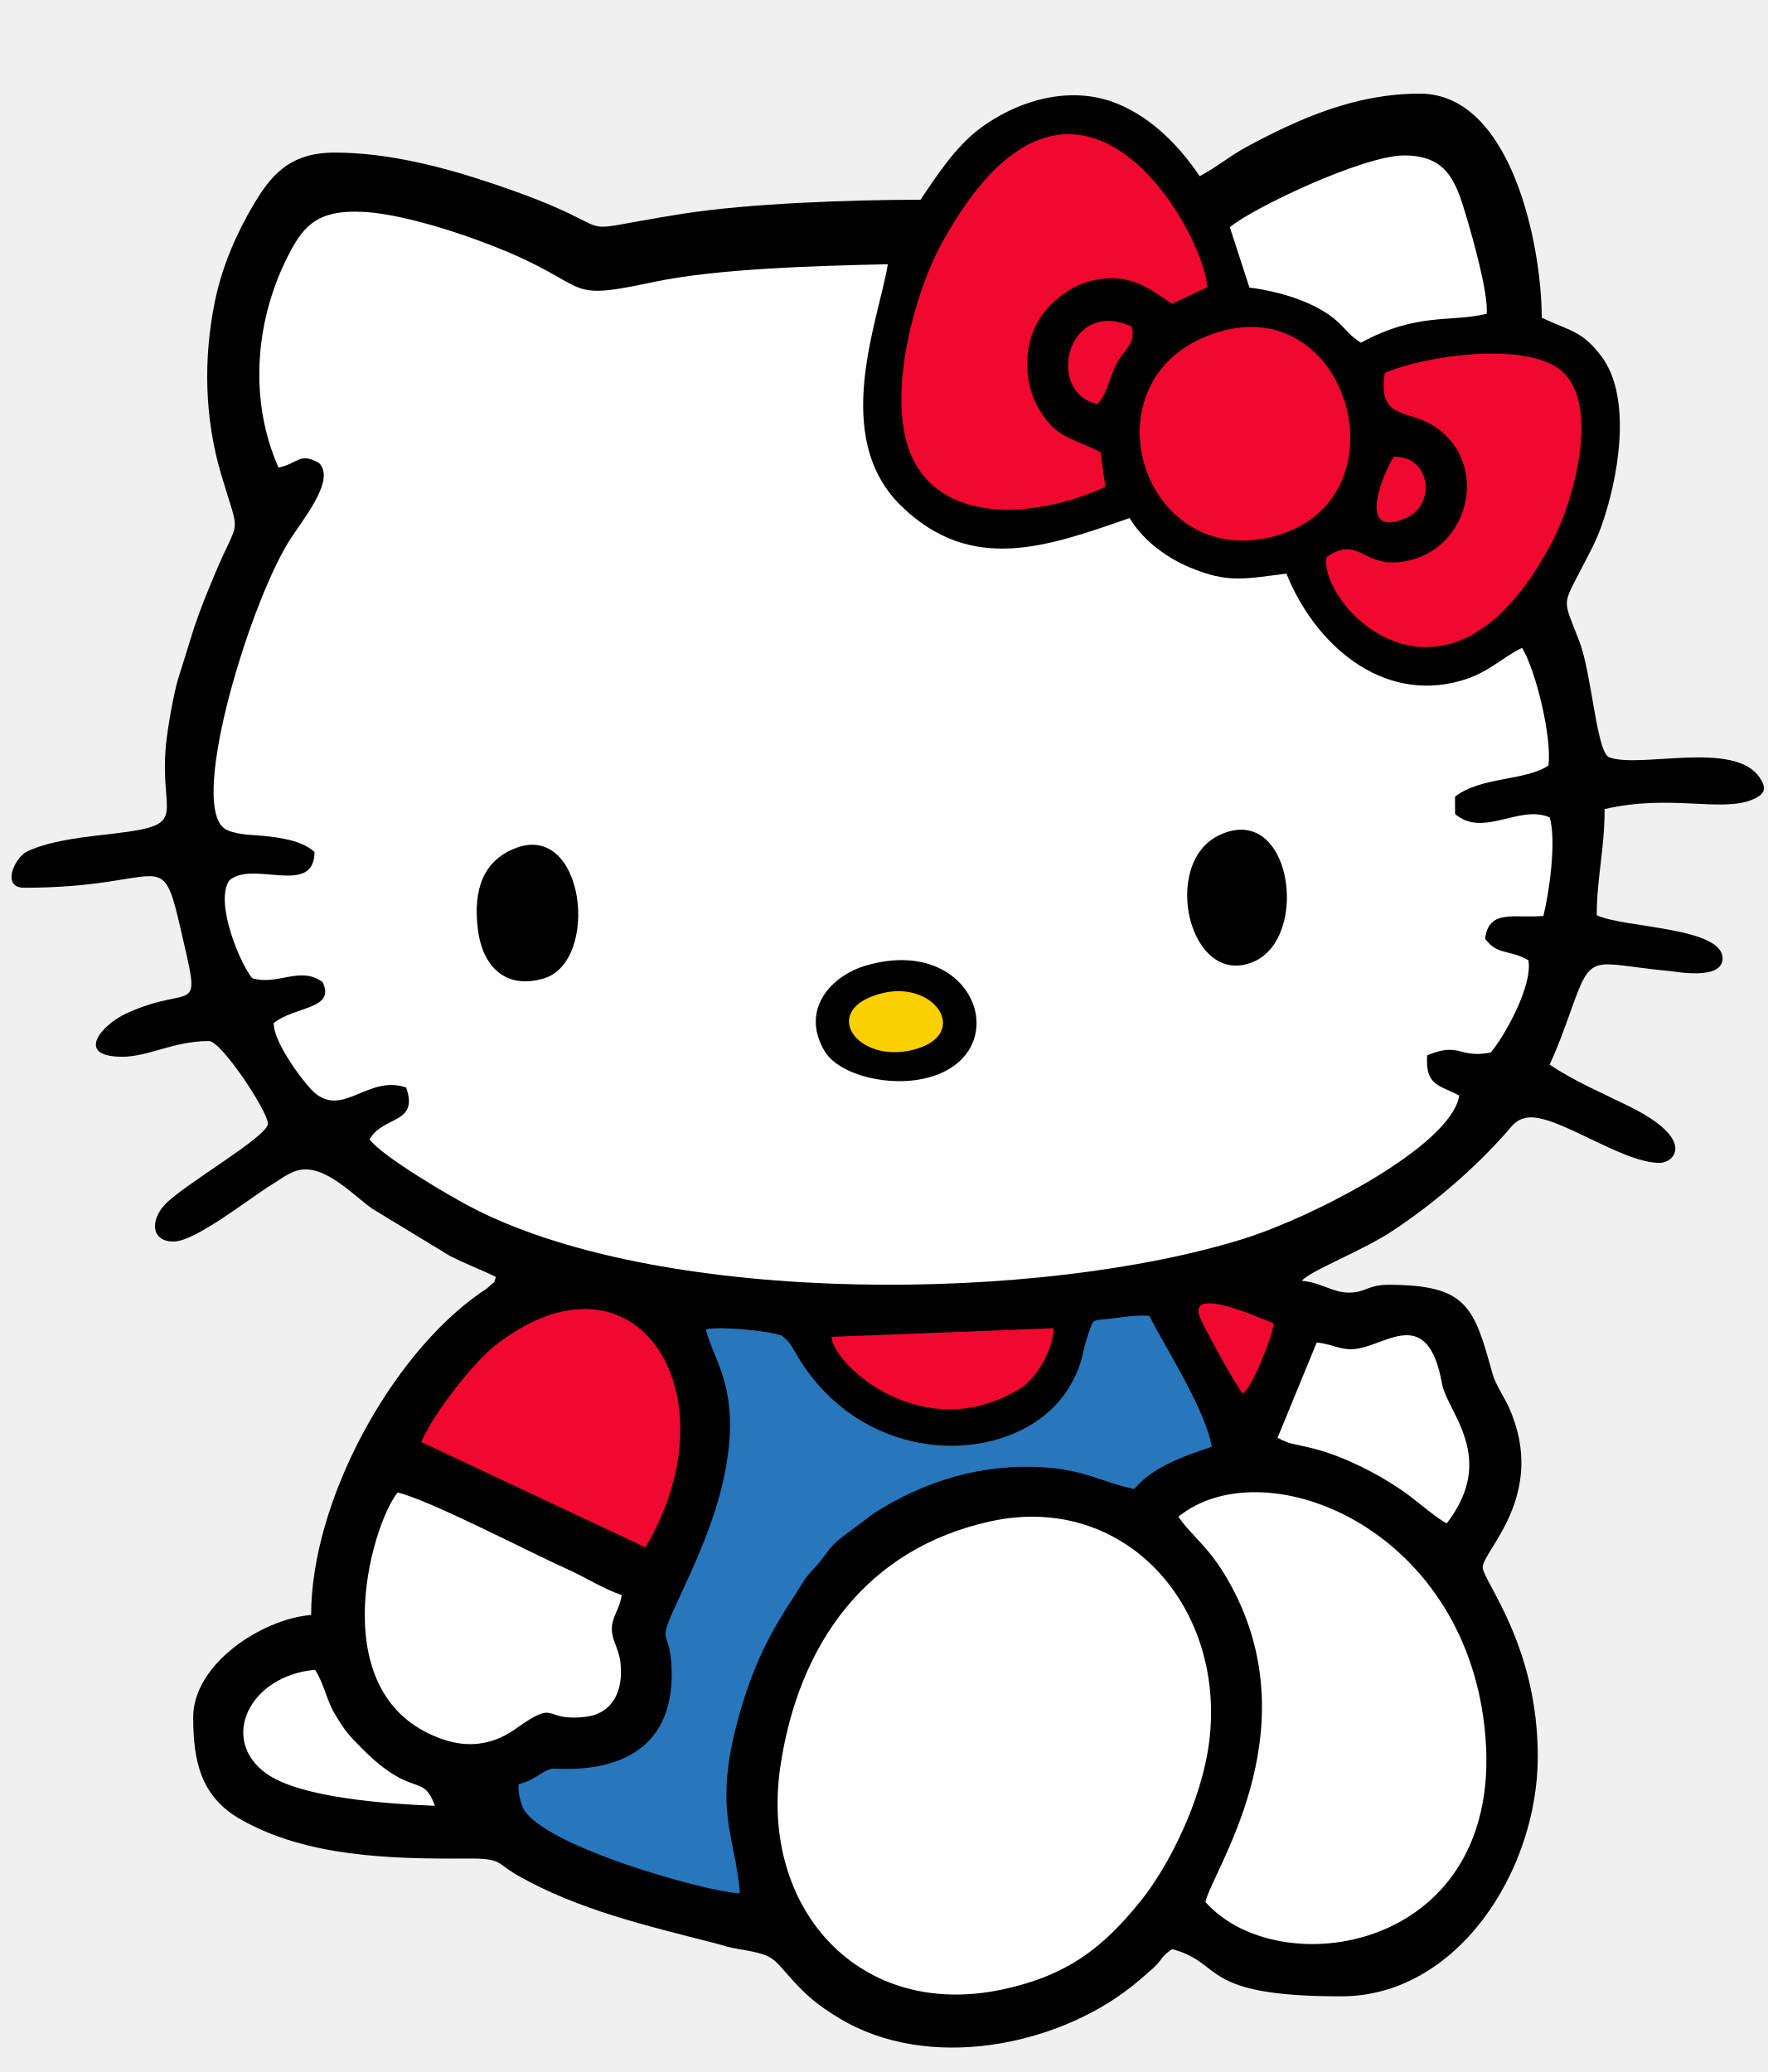
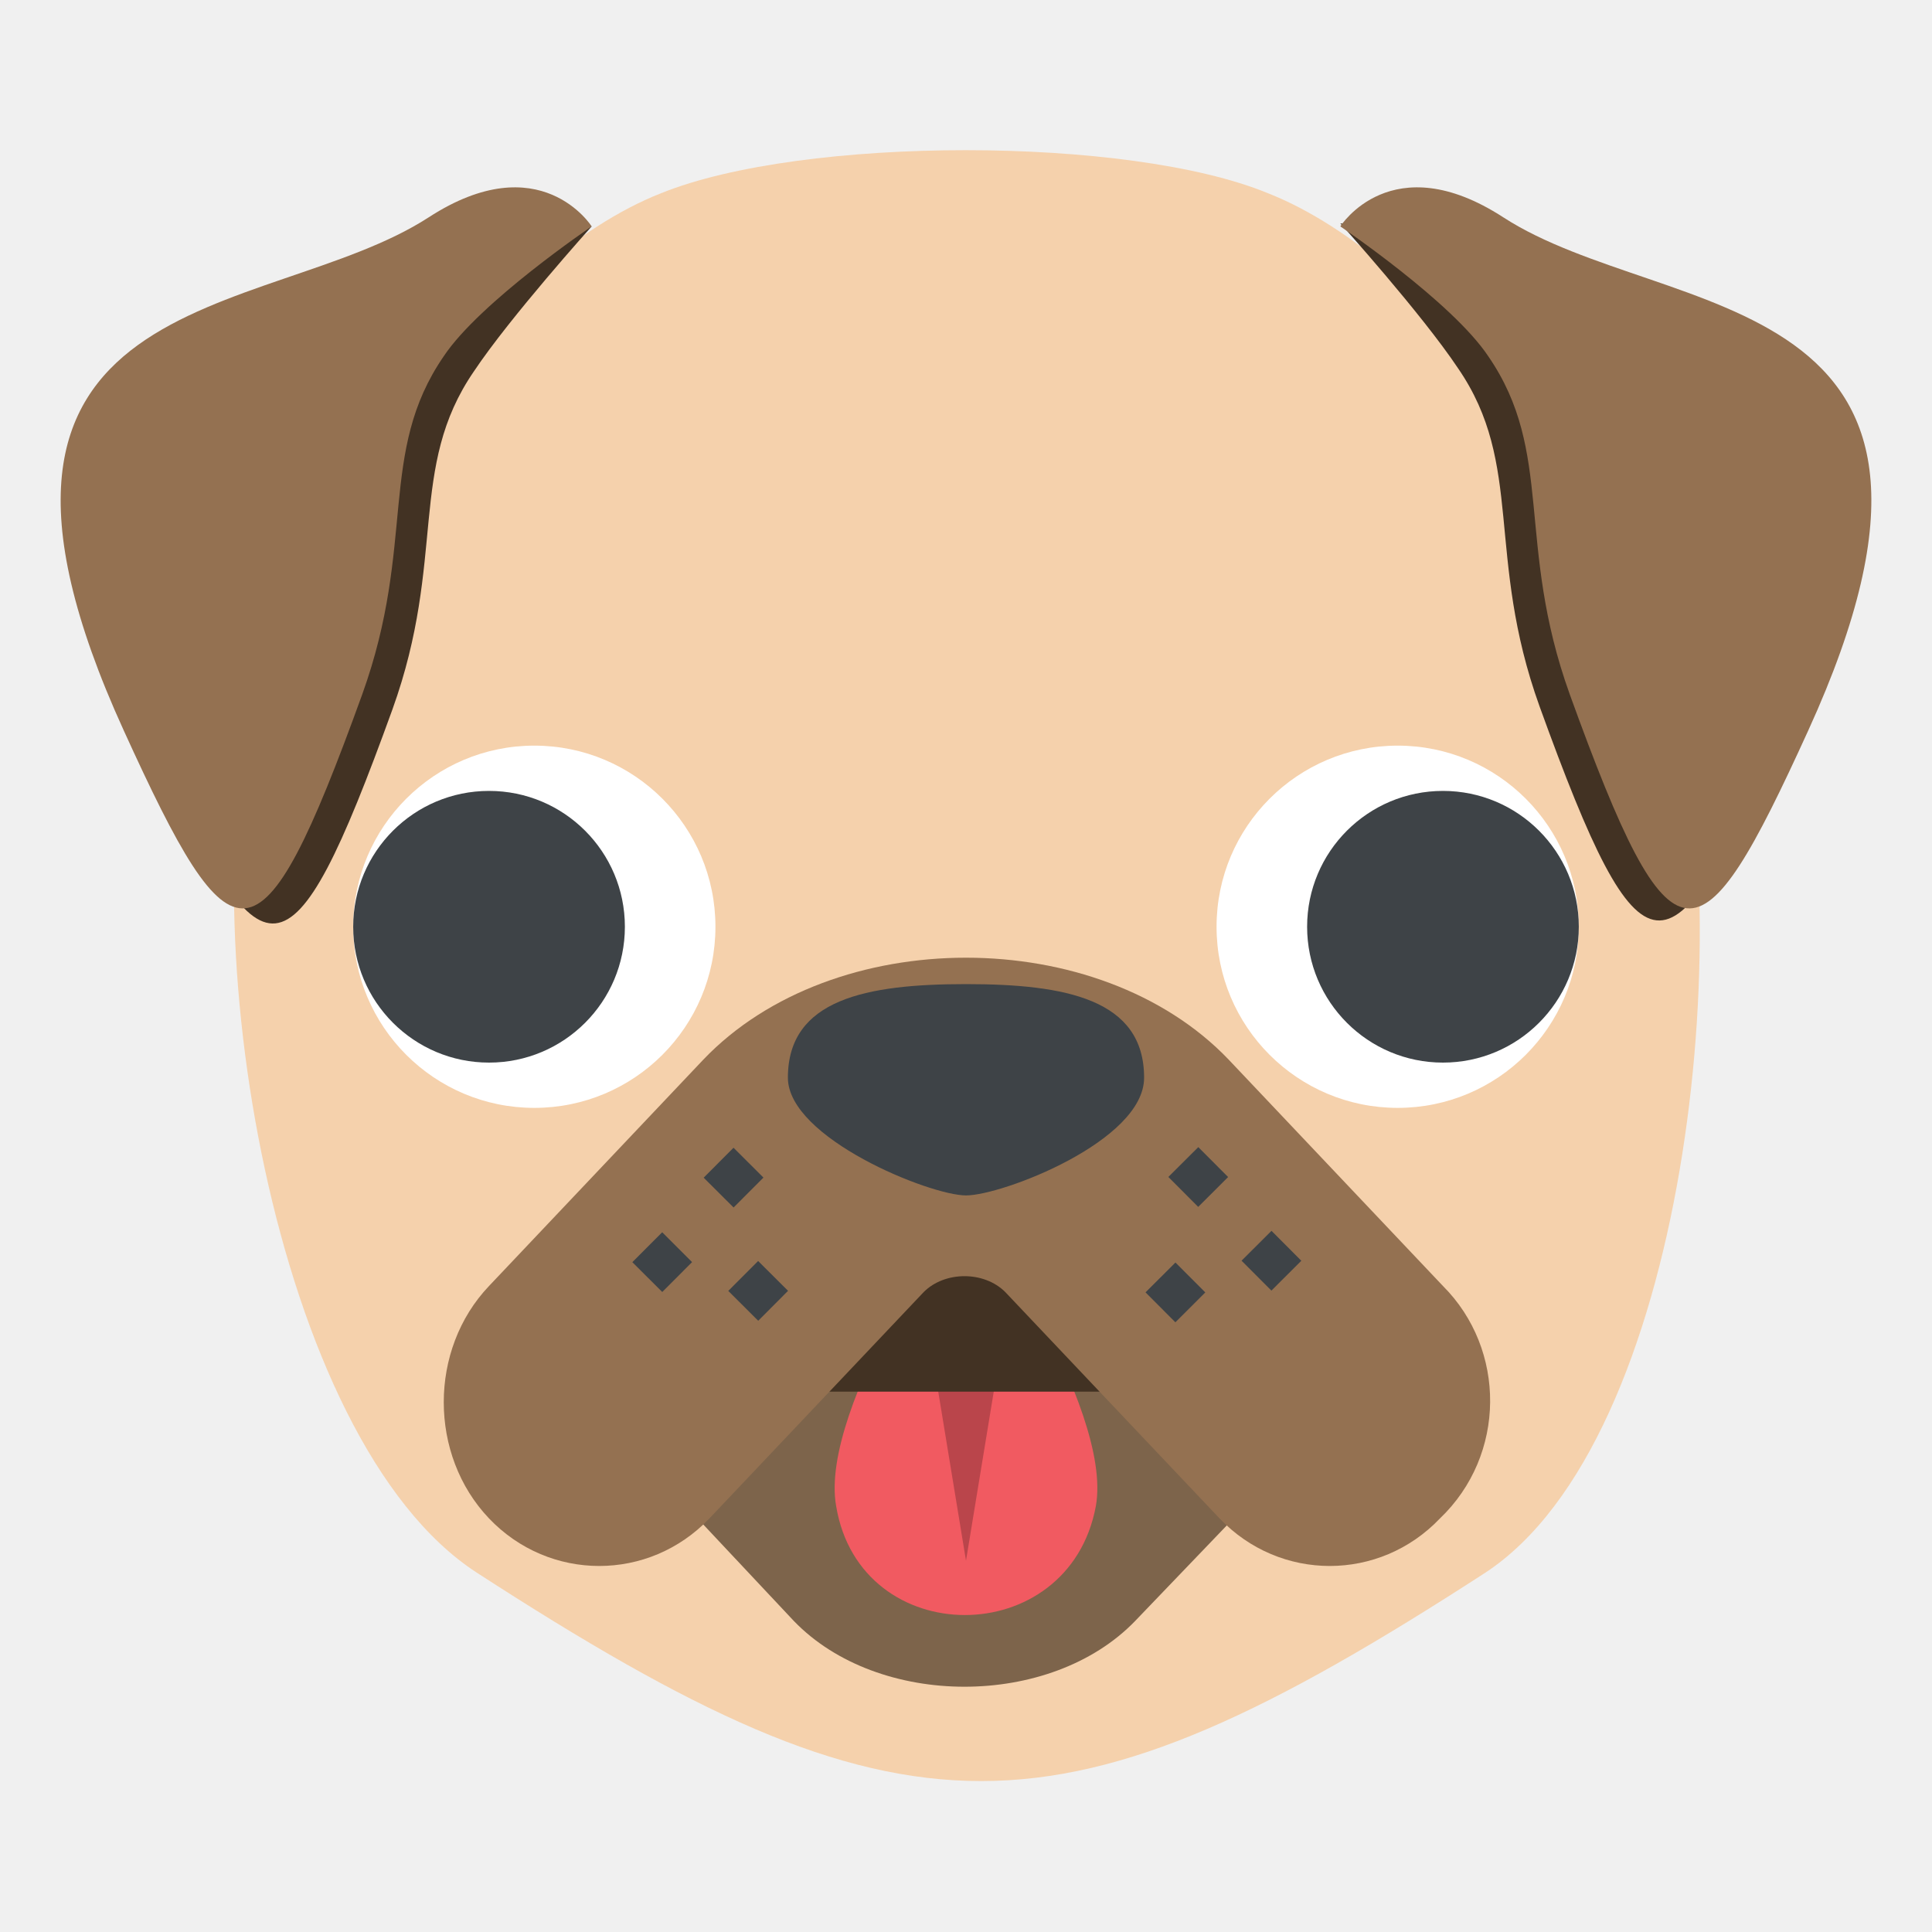
- <svg xmlns="http://www.w3.org/2000/svg" width="148pt" height="173.5pt" viewBox="0 0 148 173.5" version="1.1">
-   <g id="surface1">
-     <path style=" stroke:none;fill-rule:evenodd;fill:rgb(0%,0%,0%);fill-opacity:1;" d="M 77.074 16.727 C 71.301 16.727 62.734 17.023 57.176 17.898 C 45.969 19.656 53.941 19.598 40.988 15.285 C 37.203 14.027 32.566 12.777 28.027 12.777 C 24.234 12.777 22.68 14.691 21.215 17.16 C 19.875 19.418 18.629 22.176 18.012 25.145 C 17.008 29.977 17.117 35.004 18.52 39.734 C 20.16 45.27 20.086 43.02 17.961 48.137 C 17.273 49.793 16.922 50.633 16.301 52.406 L 14.891 56.918 C 14.516 58.223 14.059 60.855 13.914 62.199 C 13.27 68.34 16.023 69.039 9.652 69.785 C 7.527 70.035 4.266 70.332 2.273 71.297 C 1.23 71.805 0.066 74.336 2.02 74.336 C 13.816 74.336 13.469 70.633 15.105 77.707 C 16.926 85.566 16.355 82.211 10.574 84.863 C 8.492 85.816 6.23 88.488 10.25 88.488 C 12.438 88.488 14.543 87.172 17.492 87.172 C 18.539 87.172 22.43 93.066 22.43 94.086 C 22.43 95.191 15.301 99.223 13.77 100.906 C 12.555 102.242 12.672 103.961 14.531 103.961 C 16.379 103.961 20.93 100.297 22.863 99.125 C 23.629 98.66 23.723 98.5 24.539 98.141 C 26.836 97.125 29.348 99.895 31.129 101.188 L 37.68 105.172 C 39.07 105.867 40.207 106.289 41.523 106.922 C 41.25 107.68 41.504 107.191 40.98 107.699 C 40.656 108.016 40.543 108.031 40.223 108.254 C 32.637 113.559 26.051 125.809 26.051 135.23 C 21.871 135.578 16.176 139.367 16.176 143.789 C 16.176 147.504 16.828 150.457 20.137 152.34 C 25.641 155.477 32.578 155.672 39.234 155.625 C 42.074 155.605 41.566 156.035 43.387 157.066 C 48.438 159.926 54.168 161.258 59.809 162.703 C 60.859 162.973 60.816 163.035 61.926 163.219 C 65.289 163.773 64.547 164.02 67.109 166.59 C 68.117 167.602 69.016 168.238 70.289 169.008 C 77.723 173.496 88.402 171.336 94.715 166.367 C 95.375 165.848 95.93 165.355 96.492 164.855 C 97.402 164.047 97.105 163.906 98.141 163.211 C 102.574 164.395 100.285 167.164 112.297 167.164 C 121.996 167.164 128.754 156.688 128.754 147.082 C 128.754 137.863 124.289 132.551 124.145 131.281 C 124 129.996 129.641 125.246 126.352 117.883 C 125.934 116.945 125.238 116 124.957 115 C 123.418 109.457 122.859 107.582 116.246 107.582 C 114.527 107.582 114.34 108.238 112.953 108.238 C 111.559 108.238 110.617 107.387 109.004 107.25 C 109.59 106.453 114.09 104.738 116.641 103.039 C 120.121 100.719 123.391 97.91 126.164 94.785 C 126.602 94.293 126.934 93.727 127.859 93.586 C 130.277 93.219 135.742 97.375 138.961 97.375 C 140.176 97.375 142.062 95.441 136.438 92.656 C 134.16 91.531 131.816 90.535 129.742 89.148 C 130.352 87.883 130.988 86.141 131.512 84.66 C 133.324 79.551 133.168 80.695 139.844 81.316 C 140.285 81.359 144.227 82.109 144.227 80.258 C 144.227 77.617 135.934 77.711 133.691 76.637 C 133.691 73.543 134.352 71.109 134.352 67.75 C 139.855 66.469 144.117 68.051 146.723 66.953 C 147.691 66.547 148.02 66.086 147.297 65.059 C 145.133 61.984 137.289 64.371 134.738 63.414 C 133.672 63.012 133.297 56.496 132.242 53.73 C 130.84 50.039 130.754 50.855 132.488 47.457 C 133.121 46.223 133.598 45.398 134.066 44.098 C 135.434 40.316 136.75 33.391 134.082 29.836 C 132.453 27.668 131.43 27.727 129.086 26.602 C 129.086 20.664 126.59 7.84 118.879 7.84 C 113.457 7.84 108.812 9.926 104.504 12.227 C 102.957 13.051 101.961 13.949 100.445 14.754 C 98.785 12.273 96.5 9.918 93.641 8.719 C 89.48 6.973 84.938 8.57 82.004 10.793 C 79.984 12.324 78.453 14.668 77.074 16.727 Z M 77.074 16.727 " />
-     <path style=" stroke:none;fill-rule:evenodd;fill:rgb(99.609%,99.609%,99.609%);fill-opacity:1;" d="M 23.32 39.156 C 24.965 38.809 25.078 37.84 26.711 38.77 C 28.18 40.215 25.195 43.68 24.133 45.422 C 20.75 50.957 15.574 68.004 19.016 69.508 C 20.043 69.957 21.262 69.895 22.426 70.031 C 24.082 70.227 25.395 70.516 26.332 71.332 C 26.312 75.129 21.148 71.977 19.191 73.73 C 17.961 75.547 20.074 80.652 21.113 81.906 C 23.188 82.57 25.16 80.848 27.008 82.234 C 28.125 84.539 24.688 84.238 22.918 85.664 C 22.875 87.344 25.605 90.875 26.336 91.5 C 28.742 93.566 30.875 89.969 34.008 91.066 C 35.082 94.141 32.117 93.387 30.941 95.402 C 31.906 96.766 37.703 100.215 39.895 101.316 C 56.031 109.402 87.129 109.051 104.156 103.719 C 109.953 101.906 121.527 95.93 122.176 91.738 C 120.527 90.832 119.324 90.965 119.492 88.367 C 122.285 87.219 122.078 88.645 124.805 88.141 C 125.914 86.871 128.371 82.512 127.965 80.402 C 126.309 79.461 125.418 80.027 124.344 78.613 C 124.641 76.074 126.816 76.918 129.223 76.695 C 129.684 74.918 130.352 70.352 129.742 68.441 C 127.219 67.34 124.191 70.18 121.832 68.164 L 121.824 66.711 C 123.992 65.02 127.641 65.418 129.645 64.105 C 129.969 61.777 128.562 56.035 127.438 54.254 C 125.855 54.973 124.676 56.328 122.324 57 C 115.668 58.906 110.07 53.922 107.711 48.035 C 104.223 48.457 102.852 48.867 99.625 47.516 C 97.297 46.539 95.516 44.961 94.582 43.379 C 87.75 45.746 81.367 48.113 75.461 42.371 C 69.516 36.586 73.551 26.898 74.336 22.125 C 68.512 22.262 60.078 22.469 54.668 23.625 C 46.145 25.449 50.43 23.707 38.859 19.711 C 36.527 18.906 32.945 17.855 30.332 17.738 C 26.391 17.562 25.273 19.039 23.918 21.828 C 21.305 27.203 20.895 33.688 23.32 39.156 Z M 23.32 39.156 " />
-     <path style=" stroke:none;fill-rule:evenodd;fill:rgb(99.609%,99.609%,99.609%);fill-opacity:1;" d="M 82.891 127.398 C 72.504 129.695 66.855 137.676 65.336 147.926 C 63.582 159.75 71.902 169.219 84.043 166.566 C 89.426 165.391 92.363 163.066 95.473 159.223 C 97.871 156.258 100.594 150.812 101.23 145.945 C 102.715 134.566 94.184 124.906 82.891 127.398 Z M 82.891 127.398 " />
-     <path style=" stroke:none;fill-rule:evenodd;fill:rgb(15.697%,46.263%,73.631%);fill-opacity:1;" d="M 65.457 111.836 C 64.32 111.43 60.41 111.051 59.105 111.309 C 59.633 113.828 62.133 116.254 60.672 123.434 C 59.863 127.391 58.227 130.859 56.668 134.23 C 54.898 138.059 56.133 136.105 56.234 139.848 C 56.492 149.391 46.695 148 46.203 148.105 C 45.355 148.285 44.867 149.035 43.41 149.406 C 43.383 150.066 43.547 150.832 43.785 151.387 C 45.379 154.594 59.273 158.461 61.949 158.535 C 61.59 153.598 59.477 151.445 62.172 142.66 C 63.27 139.07 64.578 136.562 66.539 133.59 C 66.844 133.129 67.172 132.551 67.438 132.18 C 67.879 131.57 68 131.555 68.504 130.949 C 69.305 129.984 69.473 129.492 70.535 128.691 L 73.168 126.715 C 77.406 124.016 82.254 122.492 87.598 122.883 C 90.93 123.129 92.387 124.152 94.965 124.684 C 96.441 122.91 98.867 122.02 101.453 121.145 C 100.996 118.152 97.504 112.715 96.227 110.176 C 95.203 110.125 94.355 110.23 93.34 110.371 C 91.461 110.625 91.605 110.301 91.184 111.5 C 90.484 113.477 90.781 114.008 89.551 116.105 C 85.68 122.699 72.906 123.461 66.918 113.797 C 66.289 112.785 66.262 112.488 65.457 111.836 Z M 65.457 111.836 " />
-     <path style=" stroke:none;fill-rule:evenodd;fill:rgb(99.609%,99.609%,99.609%);fill-opacity:1;" d="M 98.66 127.004 C 99.949 128.859 101.484 129.629 103.355 133.309 C 109.504 145.402 101.473 156.727 100.926 159.262 C 107.289 166.461 126.98 163.27 124.184 143.754 C 121.852 127.477 105.625 121.359 98.66 127.004 Z M 98.66 127.004 " />
-     <path style=" stroke:none;fill-rule:evenodd;fill:rgb(94.531%,3.137%,18.042%);fill-opacity:1;" d="M 92.547 40.77 L 92.152 37.875 C 89.531 36.551 88.508 36.688 87.066 34.379 C 85.809 32.367 85.645 29.496 86.688 27.316 C 87.465 25.695 89.363 23.977 91.406 23.5 C 94.648 22.75 96.258 24.223 98.141 25.434 L 101.082 24.055 C 100.855 19.473 90.016 -0.094 78.809 20.449 C 76.609 24.477 74.031 33.473 76.43 38.422 C 79.125 43.988 86.988 43.324 92.547 40.77 Z M 92.547 40.77 " />
-     <path style=" stroke:none;fill-rule:evenodd;fill:rgb(99.609%,99.609%,99.609%);fill-opacity:1;" d="M 52.055 133.562 C 50.52 133.055 49.156 132.141 47.613 131.449 C 44.031 129.832 36.023 125.633 33.293 124.977 C 31.059 127.715 26.855 142.387 37.301 145.715 C 39.613 146.453 41.605 145.883 43.16 144.773 C 46.836 142.156 45.301 144.219 49.07 143.754 C 51.273 143.48 52.211 141.605 51.953 139.242 C 51.828 138.098 51.27 137.41 51.23 136.504 C 51.184 135.414 51.859 134.852 52.055 133.562 Z M 52.055 133.562 " />
-     <path style=" stroke:none;fill-rule:evenodd;fill:rgb(94.531%,3.137%,18.042%);fill-opacity:1;" d="M 115.941 31.238 C 115.309 35.277 117.961 34.195 120.23 35.785 C 124.629 38.859 123.055 45.48 118.336 46.836 C 114.117 48.047 114.004 44.598 111.051 46.664 C 110.48 50.938 121.441 62.02 130.102 45.078 C 131.75 41.848 133.965 33.992 130.816 31.117 C 127.969 28.516 119.242 29.766 115.941 31.238 Z M 115.941 31.238 " />
-     <path style=" stroke:none;fill-rule:evenodd;fill:rgb(94.531%,3.137%,18.042%);fill-opacity:1;" d="M 35.277 120.75 L 54.039 129.57 C 61.688 116.691 53.199 103.438 41.395 112.715 C 39.727 114.027 36.305 118.281 35.277 120.75 Z M 35.277 120.75 " />
-     <path style=" stroke:none;fill-rule:evenodd;fill:rgb(94.531%,3.137%,18.042%);fill-opacity:1;" d="M 101.602 27.934 C 90.543 31.727 95.59 48.039 106.855 44.859 C 117.918 41.734 112.941 24.043 101.602 27.934 Z M 101.602 27.934 " />
-     <path style=" stroke:none;fill-rule:evenodd;fill:rgb(99.609%,99.609%,99.609%);fill-opacity:1;" d="M 102.973 19.031 L 104.613 24.082 C 107.188 24.402 110.254 25.34 111.98 26.922 C 112.848 27.719 112.891 28.008 113.941 28.699 C 118.719 26.117 121.395 27.027 124.48 26.273 C 124.621 24.547 123.305 19.918 122.766 18.105 C 121.898 15.191 121.152 13.016 117.562 13.016 C 114.109 13.016 104.711 17.504 102.973 19.031 Z M 102.973 19.031 " />
-     <path style=" stroke:none;fill-rule:evenodd;fill:rgb(99.609%,99.609%,99.609%);fill-opacity:1;" d="M 110.246 112.414 L 106.961 120.406 C 107.066 120.469 107.188 120.438 107.23 120.539 L 107.961 120.836 C 108.016 120.852 108.91 121.051 109.035 121.078 C 109.844 121.254 110.383 121.391 111.082 121.621 C 113.441 122.402 116.098 123.82 118.004 125.246 C 118.562 125.66 120.633 127.395 121.141 127.551 C 125.387 122.02 121.172 118.285 120.734 115.852 C 119.594 109.531 116.375 112.367 113.875 112.891 C 112.379 113.207 111.746 112.566 110.246 112.414 Z M 110.246 112.414 " />
-     <path style=" stroke:none;fill-rule:evenodd;fill:rgb(0%,0%,0%);fill-opacity:1;" d="M 72.551 80.836 C 69.613 81.68 66.992 84.5 69.023 87.988 C 70.207 90.02 74.547 91.129 77.836 90.199 C 85.078 88.152 81.715 78.207 72.551 80.836 Z M 72.551 80.836 " />
-     <path style=" stroke:none;fill-rule:evenodd;fill:rgb(94.531%,3.137%,18.042%);fill-opacity:1;" d="M 69.613 111.938 C 69.777 114.324 77.375 121.211 85.426 116.258 C 86.641 115.508 88.105 113.359 88.215 111.215 Z M 69.613 111.938 " />
-     <path style=" stroke:none;fill-rule:evenodd;fill:rgb(99.609%,99.609%,99.609%);fill-opacity:1;" d="M 36.418 151.211 C 35.363 148.348 34.598 150.711 30.328 146.43 C 29.219 145.316 28.902 144.977 28.008 143.477 C 27.328 142.328 27.125 140.965 26.379 139.82 C 20.816 140.328 18.344 145.699 22.316 148.52 C 25.168 150.543 32.328 151.047 36.418 151.211 Z M 36.418 151.211 " />
-     <path style=" stroke:none;fill-rule:evenodd;fill:rgb(0%,0%,0%);fill-opacity:1;" d="M 43.008 71.082 C 40.539 72.121 39.586 74.371 40.012 77.832 C 40.363 80.73 42.168 82.914 45.516 81.934 C 50.285 80.539 48.977 68.574 43.008 71.082 Z M 43.008 71.082 " />
-     <path style=" stroke:none;fill-rule:evenodd;fill:rgb(0%,0%,0%);fill-opacity:1;" d="M 102.074 69.938 C 97.121 72.293 99.598 82.855 104.98 80.52 C 109.734 78.457 108.113 67.066 102.074 69.938 Z M 102.074 69.938 " />
-     <path style=" stroke:none;fill-rule:evenodd;fill:rgb(98.047%,81.639%,0%);fill-opacity:1;" d="M 73.875 83.164 C 68.504 84.488 71.707 89.164 76.523 87.887 C 81.289 86.625 78.316 82.07 73.875 83.164 Z M 73.875 83.164 " />
-     <path style=" stroke:none;fill-rule:evenodd;fill:rgb(94.531%,3.137%,18.042%);fill-opacity:1;" d="M 104.066 116.691 C 104.898 116.047 106.445 112.137 106.664 110.832 C 105.621 110.434 99.582 107.652 100.418 110.188 C 100.645 110.879 103.605 116.285 104.066 116.691 Z M 104.066 116.691 " />
-     <path style=" stroke:none;fill-rule:evenodd;fill:rgb(94.531%,3.137%,18.042%);fill-opacity:1;" d="M 91.887 33.828 C 92.707 32.973 92.801 31.898 93.359 30.711 C 94.109 29.117 95.086 28.973 94.773 27.352 C 89.277 24.859 87.504 32.922 91.887 33.828 Z M 91.887 33.828 " />
-     <path style=" stroke:none;fill-rule:evenodd;fill:rgb(94.531%,3.137%,18.042%);fill-opacity:1;" d="M 116.699 38.25 C 115.891 39.461 113.469 45.09 117.582 43.441 C 120.359 42.324 119.781 38.133 116.699 38.25 Z M 116.699 38.25 " />
+ <svg xmlns="http://www.w3.org/2000/svg" width="64px" height="64px" viewBox="0 0 64 64" aria-hidden="true" role="img" class="iconify iconify--emojione" preserveAspectRatio="xMidYMid meet">
+   <path d="M15.8 52.1C9 47.7 6.3 30.6 8.5 22.9c1.6-5.8 7.8-14.3 13.4-16.5c4.7-1.9 15.5-1.9 20.1 0c5.6 2.2 11.8 10.7 13.4 16.5c2.2 7.8.5 24.8-6.2 29.2c-14.2 9.2-19.2 9.2-33.4 0" fill="#f5d1ac" />
+   <path d="M5.1 24.7c3.6 7.9 4.5 8.2 7.9-1.2c1.8-5 .5-8 2.7-11.2c1.2-1.8 3.9-4.8 3.9-4.8S-1.7 9.7 5.1 24.7" fill="#423223" />
+   <path d="M14.2 7.2c-5.4 3.5-16.9 2.1-10.1 17c3.6 7.9 4.5 8.2 7.9-1.2c1.8-5 .5-8 2.7-11.2c1.2-1.8 4.9-4.3 4.9-4.3s-1.7-2.7-5.4-.3" fill="#947151" />
+   <path d="M58.9 24.6c-3.6 7.9-4.5 8.2-7.9-1.2c-1.8-5-.5-8-2.7-11.2c-1.2-1.8-3.9-4.8-3.9-4.8s21.3 2.3 14.5 17.2" fill="#423223" />
+   <path d="M49.8 7.2c5.4 3.5 16.9 2.1 10.1 17c-3.6 7.9-4.5 8.2-7.9-1.2c-1.8-5-.5-8-2.7-11.2c-1.2-1.8-4.9-4.3-4.9-4.3s1.7-2.7 5.4-.3" fill="#947151" />
+   <circle cx="17.7" cy="30.7" fill="#fff" r="6" />
+   <circle cx="16.2" cy="30.7" fill="#3e4347" r="4.5" />
+   <circle cx="46.3" cy="30.7" fill="#fff" r="6" />
+   <circle cx="47.8" cy="30.7" fill="#3e4347" r="4.5" />
+   <path d="M21.7 48.8l4.6 4.9c2.8 2.9 8.5 2.9 11.3 0l4.7-4.9l-4.8-5h-11l-4.8 5" fill="#7d644b" />
+   <path d="M32 39.6s-4.9 7-4.3 10.3c.8 4.8 7.7 4.8 8.6 0c.6-3.3-4.3-10.3-4.3-10.3" fill="#f15a61" />
+   <path d="M32 51.7l1.1-6.7h-2.2l1.1 6.7" fill="#ba454b" />
+   <path fill="#423223" d="M27 41.5h10v4.6H27z" />
+   <path d="M47.8 42.6l-7.1-7.5c-4.3-4.5-13.1-4.5-17.4 0l-7.1 7.5c-2 2.1-2 5.6 0 7.7c2 2.1 5.3 2.1 7.3 0l7.1-7.5c.7-.7 2-.7 2.7 0l7.1 7.5c2 2.1 5.3 2.1 7.3 0c2.2-2.1 2.2-5.6.1-7.7" fill="#947151" />
+   <g fill="#3e4347">
+     <path d="M26.1 35.7c0-2.6 2.6-3.1 5.9-3.1c3.3 0 5.9.5 5.9 3.1c0 2.1-4.7 3.9-5.9 3.9c-1.2 0-5.9-1.9-5.9-3.9" />
+     <path d="M23.31 39.012l.989-.992l.991.989l-.989.991z" />
+     <path d="M20.947 41.811l.989-.991l.99.989l-.988.99z" />
+     <path d="M24.125 42.763l.989-.991l.991.988l-.988.992z" />
+     <path d="M38.703 38.988l.992-.988l.988.991l-.991.989z" />
+     <path d="M41.128 41.762l.992-.989l.988.991l-.991.989z" />
+     <path d="M37.947 42.811l.991-.988l.989.99l-.991.99z" />
  </g>
</svg>
